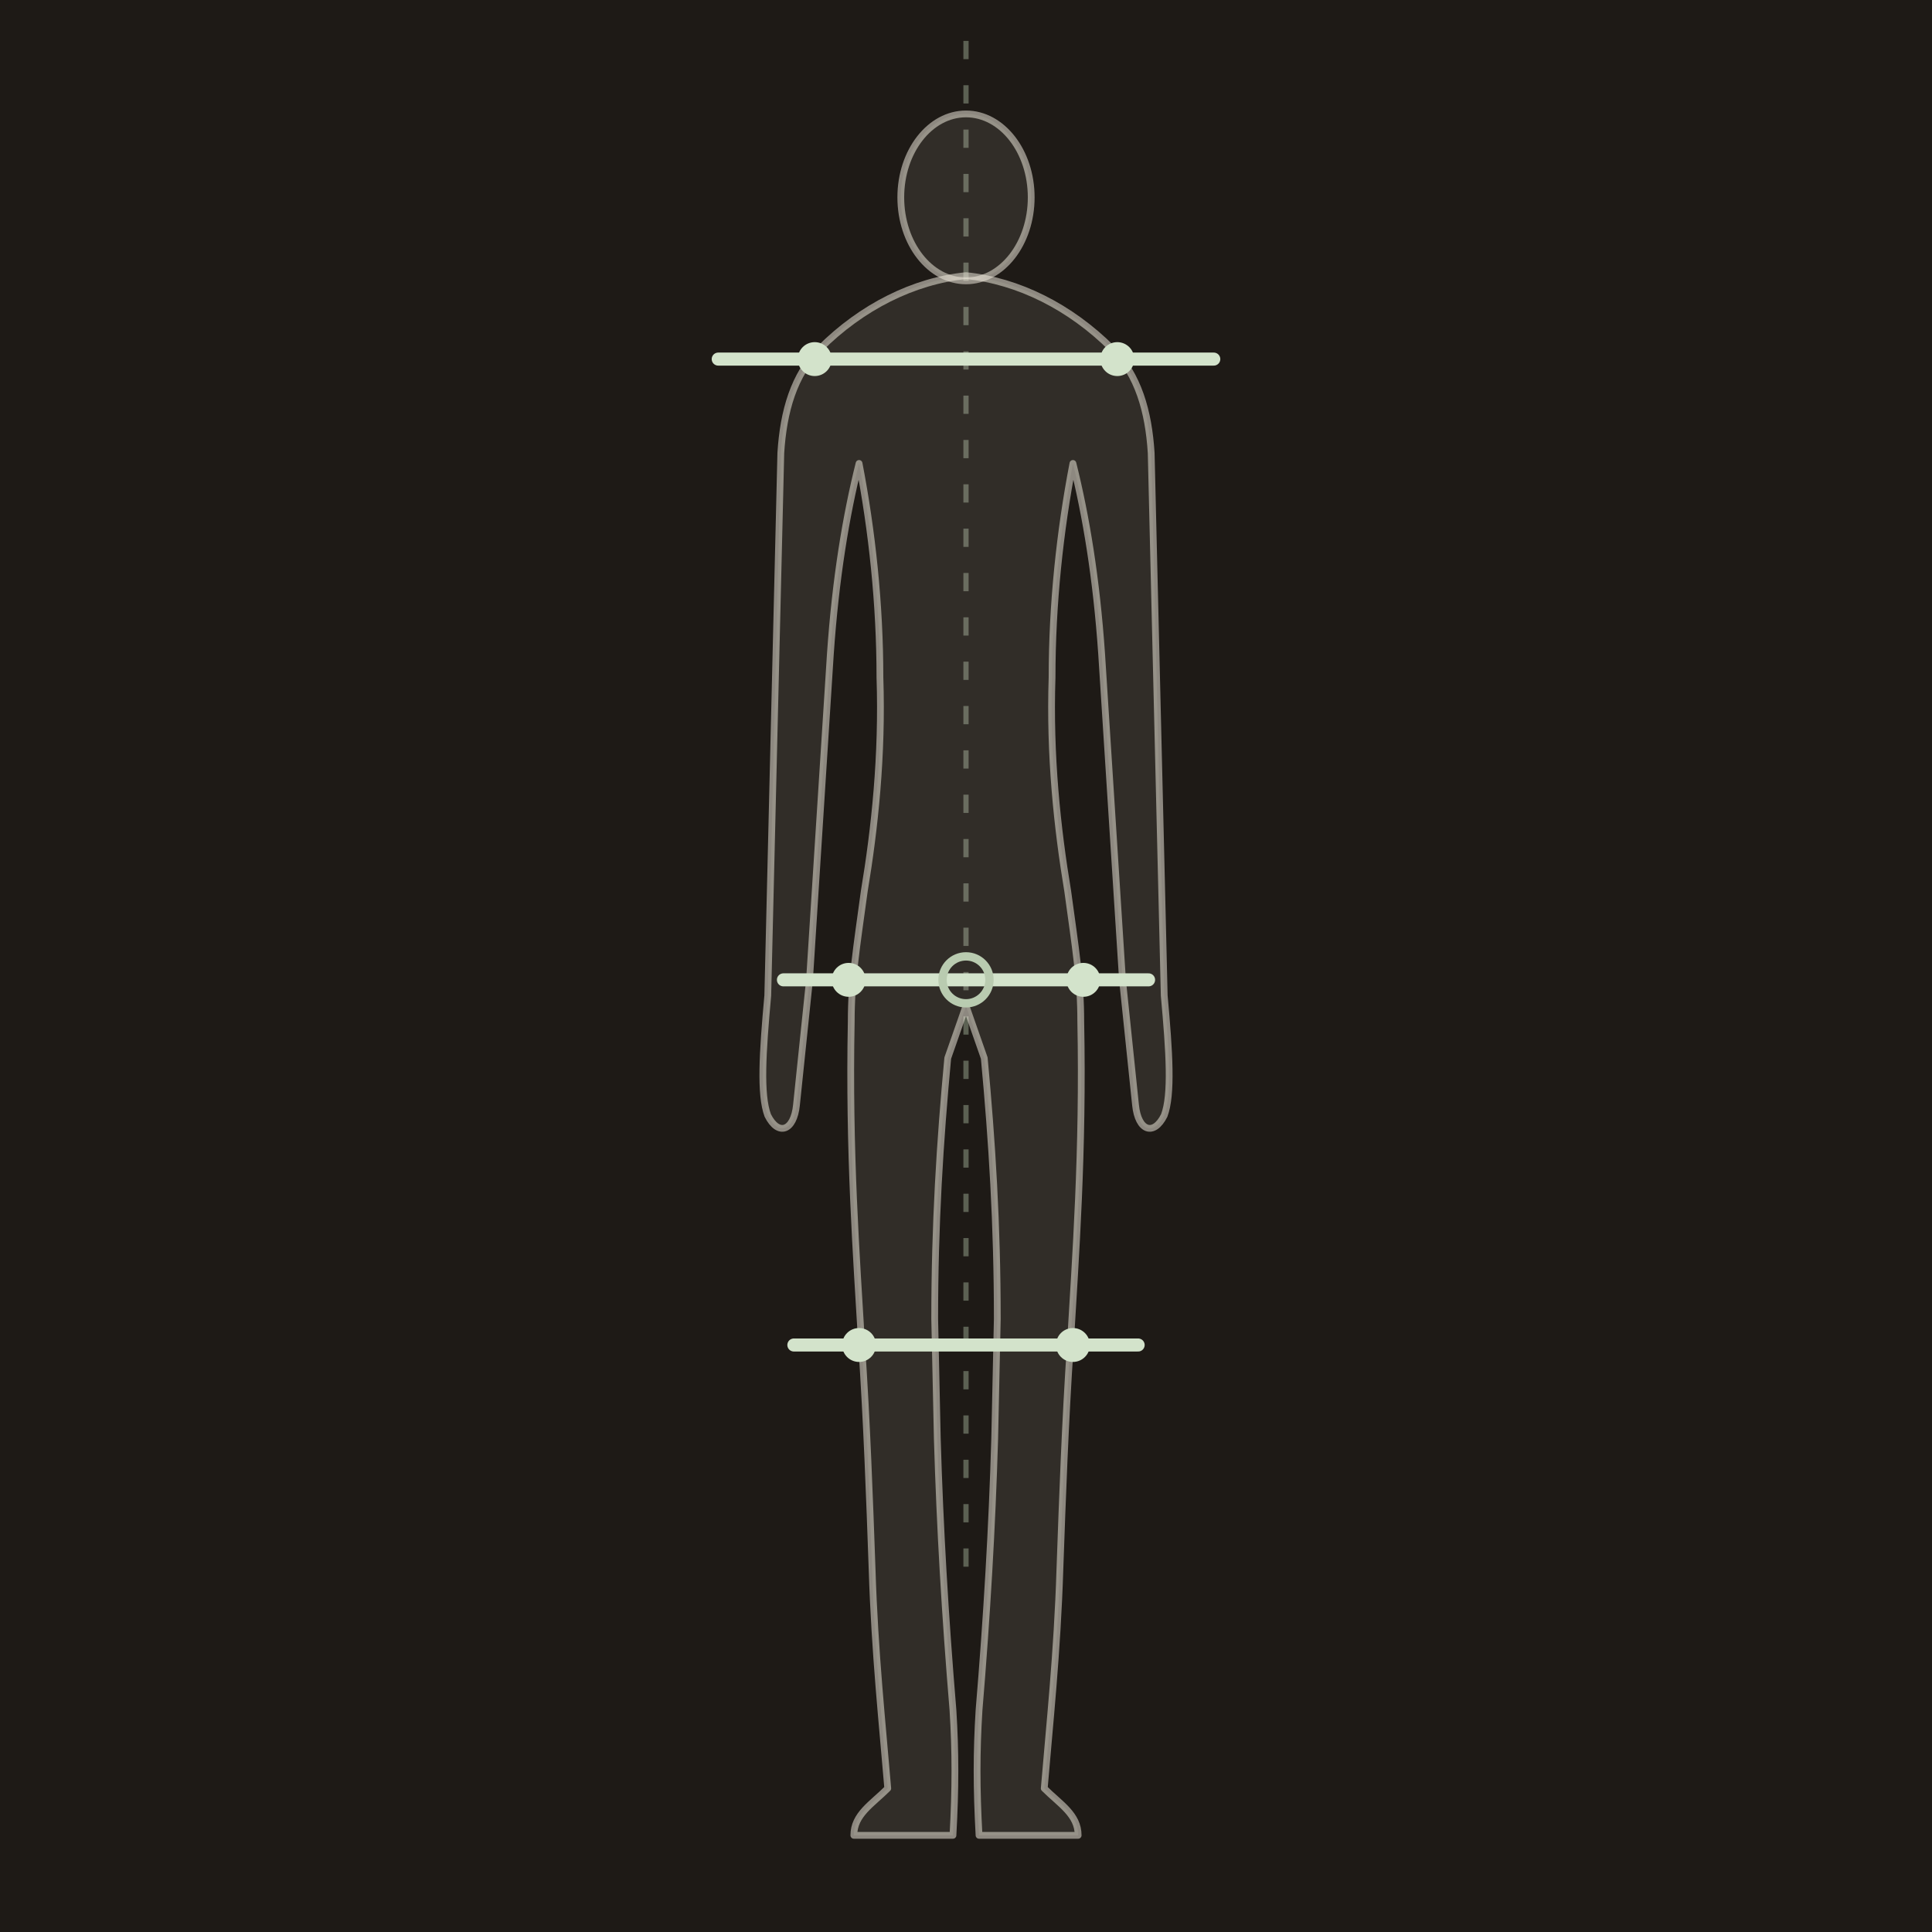
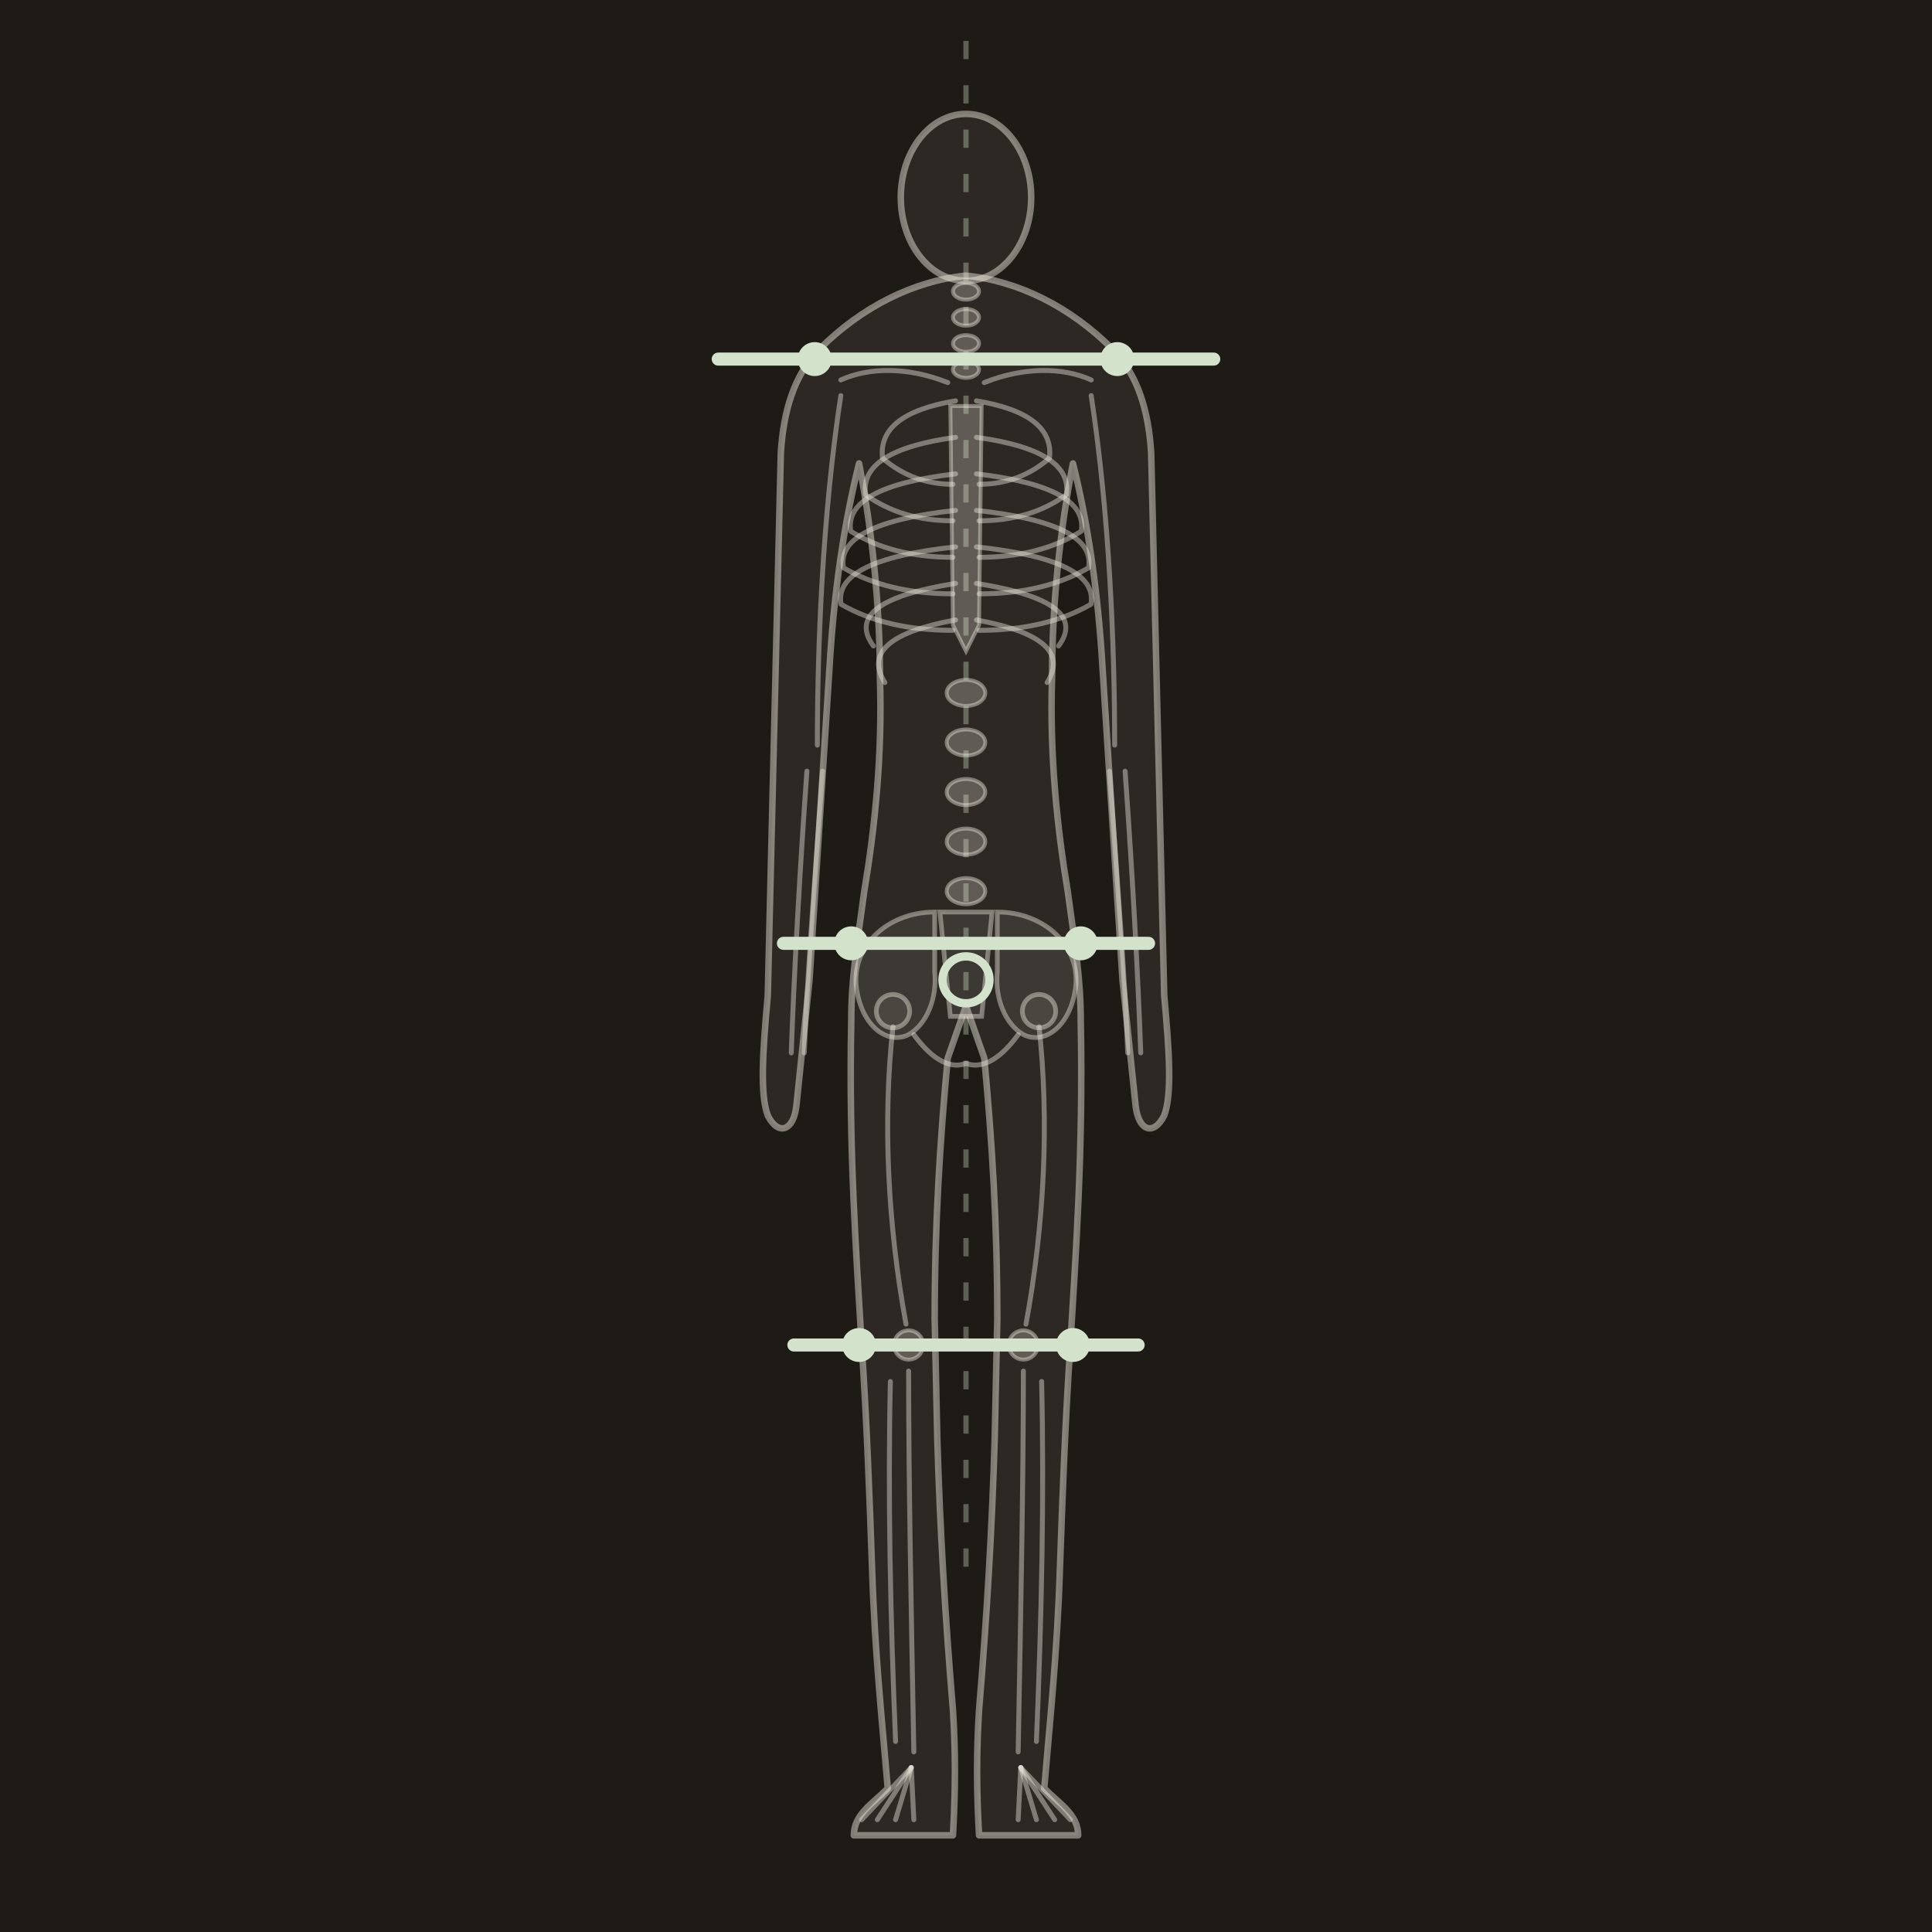
<svg xmlns="http://www.w3.org/2000/svg" viewBox="0 0 1200 1200" width="1200" height="1200" role="img" aria-label="Schema d'alignement postural">
  <rect width="1200" height="1200" fill="#1E1A16" />
  <defs>
    <g id="fig">
      <ellipse cx="0" cy="30" rx="25" ry="32" />
      <path d="M 0 60 C 20 62 40 72 56 88 C 66 98 70 112 71 128 L 76 336 C 78 358 79 374 76 382 C 72 390 66 388 65 378 L 60 330 L 52 205 C 50 176 46 152 41 132 C 36 158 33 186 33 214 C 32 244 35 272 39 296 C 42 318 44 330 44 346 C 45 396 42 436 40 470 C 38 500 37 528 36 556 C 35 588 32 616 30 640 C 36 646 43 650 43 658 L 5 658 C 4 640 4 626 5 610 C 8 574 10 540 11 506 L 12 460 C 12 424 10 392 7 360 L 0 340 L -7 360 C -10 392 -12 424 -12 460 L -11 506 C -10 540 -8 574 -5 610 C -4 626 -4 640 -5 658 L -43 658 C -43 650 -36 646 -30 640 C -32 616 -35 588 -36 556 C -37 528 -38 500 -40 470 C -42 436 -45 396 -44 346 C -44 330 -42 318 -39 296 C -35 272 -32 244 -33 214 C -33 186 -36 158 -41 132 C -46 152 -50 176 -52 205 L -60 330 L -65 378 C -66 388 -72 390 -76 382 C -79 374 -78 358 -76 336 L -71 128 C -70 112 -66 98 -56 88 C -40 72 -20 62 0 60 Z" />
    </g>
+     <g id="skl">
+       <path d="M -7 101 C -22 95 -37 95 -48 100" />
+       <path d="M 7 101 C 22 95 37 95 48 100" />
+       <path d="M -4 108 Q -34.0 113 -32.0 130.0 Q -20.4 140 -5 140" />
+       <path d="M 4 108 Q 34.0 113 32.0 130.0 Q 20.4 140 5 140" />
+       <path d="M -4 122 Q -41.0 127 -38.5 144.0 Q -24.6 154 -5 154" />
+       <path d="M 4 122 Q 41.0 127 38.5 144.0 Q 24.6 154 5 154" />
+       <path d="M -4 136 Q -47.0 141 -44.2 158.0 Q -28.2 168 -5 168" />
+       <path d="M 4 136 Q 47.0 141 44.2 158.0 Q 28.2 168 5 168" />
+       <path d="M -4 150 Q -50.0 155 -47.0 172.0 Q -30.0 182 -5 182" />
+       <path d="M 4 150 Q 50.0 155 47.0 172.0 Q 30.0 182 5 182" />
+       <path d="M -4 164 Q -51.0 169 -47.9 186.0 Q -30.6 196 -5 196" />
+       <path d="M 4 164 Q 51.0 169 47.9 186.0 Q 30.6 196 5 196" />
+       <path d="M -4 178 Q -48.0 185 -35.5 202.0" />
+       <path d="M 4 178 Q 48.0 185 35.5 202.0" />
+       <path d="M -4 192 Q -42.0 199 -31.1 216.0" />
+       <path d="M 4 192 Q 42.0 199 31.1 216.0" />
+       <path d="M -48 106 C -55 152 -57 202 -57 240" />
+       <path d="M -55 250 C -58 292 -61 330 -62 358" />
+       <path d="M -61 250 C -64 292 -66 330 -67 358" />
+       <path d="M 48 106 C 55 152 57 202 57 240" />
+       <path d="M 55 250 C 58 292 61 330 62 358" />
+       <path d="M 61 250 C 64 292 66 330 67 358" />
+       <path d="M -20 351 C -12 362 -5 364 0 362 C 5 364 12 362 20 351" />
+       <path d="M -28 348 C -32 384 -30 424 -23 462" />
+       <path d="M -22 480 C -22 522 -21 572 -20 626" />
+       <path d="M -29 484 C -30 528 -29 574 -27 622" />
+       <path d="M -21 632 L -20 652" />
+       <path d="M -21 632 L -27 652" />
+       <path d="M -21 632 L -34 652" />
+       <path d="M -21 632 L -40 652" />
+       <path d="M 28 348 C 32 384 30 424 23 462" />
+       <path d="M 22 480 C 22 522 21 572 20 626" />
+       <path d="M 29 484 C 30 528 29 574 27 622" />
+       <path d="M 21 632 L 20 652" />
+       <path d="M 21 632 L 27 652" />
+       <path d="M 21 632 L 34 652" />
+       <path d="M 21 632 L 40 652" />
+     </g>
+     <g id="sks">
+       <ellipse cx="0" cy="66" rx="5" ry="3.2" />
+       <ellipse cx="0" cy="76" rx="5" ry="3.2" />
+       <ellipse cx="0" cy="86" rx="5" ry="3.2" />
+       <ellipse cx="0" cy="96" rx="5" ry="3.2" />
+       <ellipse cx="0" cy="220" rx="7.4" ry="5" />
+       <ellipse cx="0" cy="239" rx="7.4" ry="5" />
+       <ellipse cx="0" cy="258" rx="7.4" ry="5" />
+       <ellipse cx="0" cy="277" rx="7.4" ry="5" />
+       <ellipse cx="0" cy="296" rx="7.4" ry="5" />
+       <path d="M -6 110 L 6 110 L 5 194 L 0 204 L -5 194 Z" />
+       <circle cx="-22" cy="470" r="5.6" />
+       <circle cx="22" cy="470" r="5.6" />
+     </g>
+     <g id="skh">
+       <path d="M -12 304 C -30 304 -44 317 -42 333 C -40 348 -30 355 -22 351 C -15 347 -11 337 -12 327 Z" />
+       <path d="M 12 304 C 30 304 44 317 42 333 C 40 348 30 355 22 351 C 15 347 11 337 12 327 Z" />
+       <path d="M -10 304 L 10 304 L 6 344 L -6 344 Z" />
+       <circle cx="-28" cy="342" r="6.4" />
+       <circle cx="28" cy="342" r="6.4" />
+     </g>
  </defs>
  <g transform="translate(600,74) scale(1.62)">
    <line x1="0" y1="-30" x2="0" y2="560" stroke="#B9CBB0" stroke-width="2" stroke-dasharray="7 10" opacity=".4" />
-     <g fill="rgba(244,238,226,.09)" stroke="rgba(244,238,226,.52)" stroke-width="2.6" stroke-linejoin="round">
+   </g>
+   <g transform="translate(600,74) scale(1.62)">
+     <g fill="rgba(244,238,226,.07)" stroke="rgba(244,238,226,.46)" stroke-width="2.5" stroke-linejoin="round">
      <use href="#fig" />
    </g>
+     <g fill="none" stroke="rgba(244,238,226,.42)" stroke-width="1.9" stroke-linecap="round" stroke-linejoin="round">
+       <use href="#skl" />
+     </g>
+     <g fill="rgba(244,238,226,.26)" stroke="rgba(244,238,226,.42)" stroke-width="1.5">
+       <use href="#sks" />
+     </g>
+     <g fill="rgba(244,238,226,.08)" stroke="rgba(244,238,226,.42)" stroke-width="1.8">
+       <use href="#skh" />
+     </g>
+   </g>
+   <g transform="translate(600,74) scale(1.62)">
    <g stroke="#D3E3CB" stroke-width="5" stroke-linecap="round" fill="none">
      <path d="M -95 92 L 95 92" />
-       <path d="M -70 330 L 70 330" />
+       <path d="M -70 316 L 70 316" />
      <path d="M -66 470 L 66 470" />
    </g>
    <g fill="#D3E3CB">
      <circle cx="-58" cy="92" r="6.5" />
      <circle cx="58" cy="92" r="6.5" />
-       <circle cx="-45" cy="330" r="6.5" />
-       <circle cx="45" cy="330" r="6.5" />
+       <circle cx="-44" cy="316" r="6.5" />
+       <circle cx="44" cy="316" r="6.5" />
      <circle cx="-41" cy="470" r="6.5" />
      <circle cx="41" cy="470" r="6.5" />
    </g>
-     <circle cx="0" cy="330" r="9" fill="none" stroke="#B9CBB0" stroke-width="3.2" />
+     <circle cx="0" cy="330" r="9" fill="none" stroke="#D3E3CB" stroke-width="3.2" />
  </g>
</svg>
